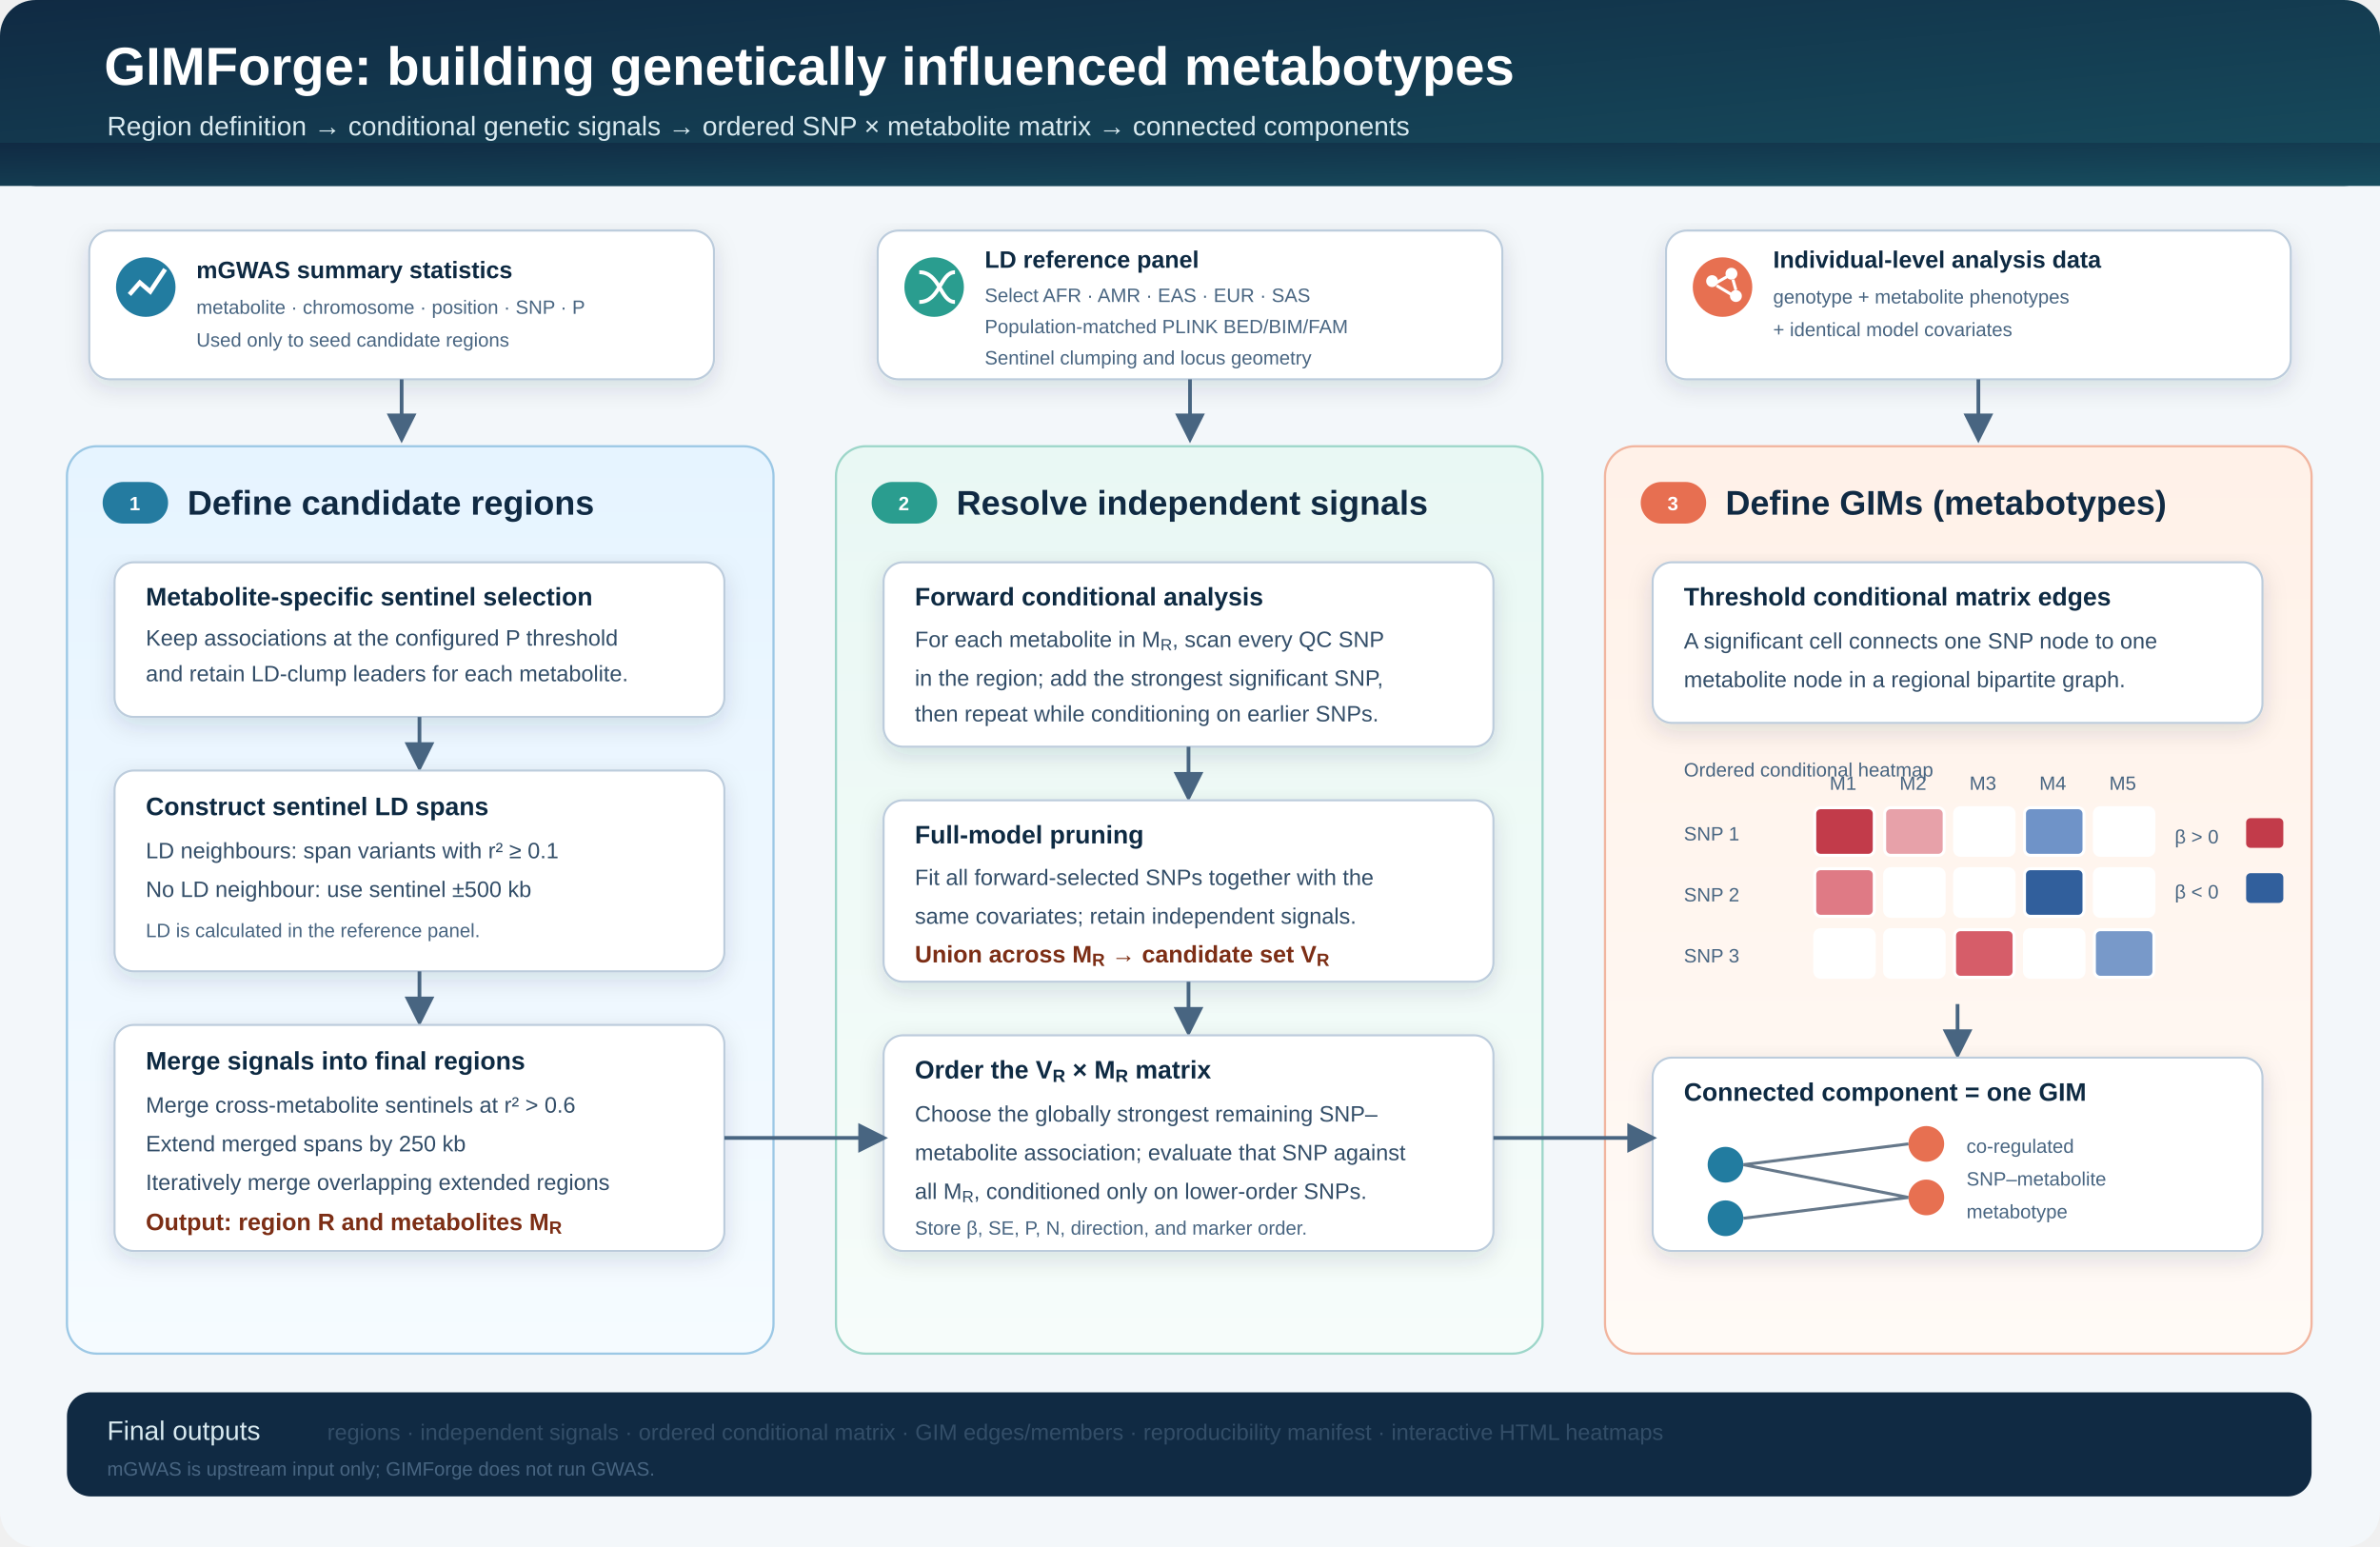
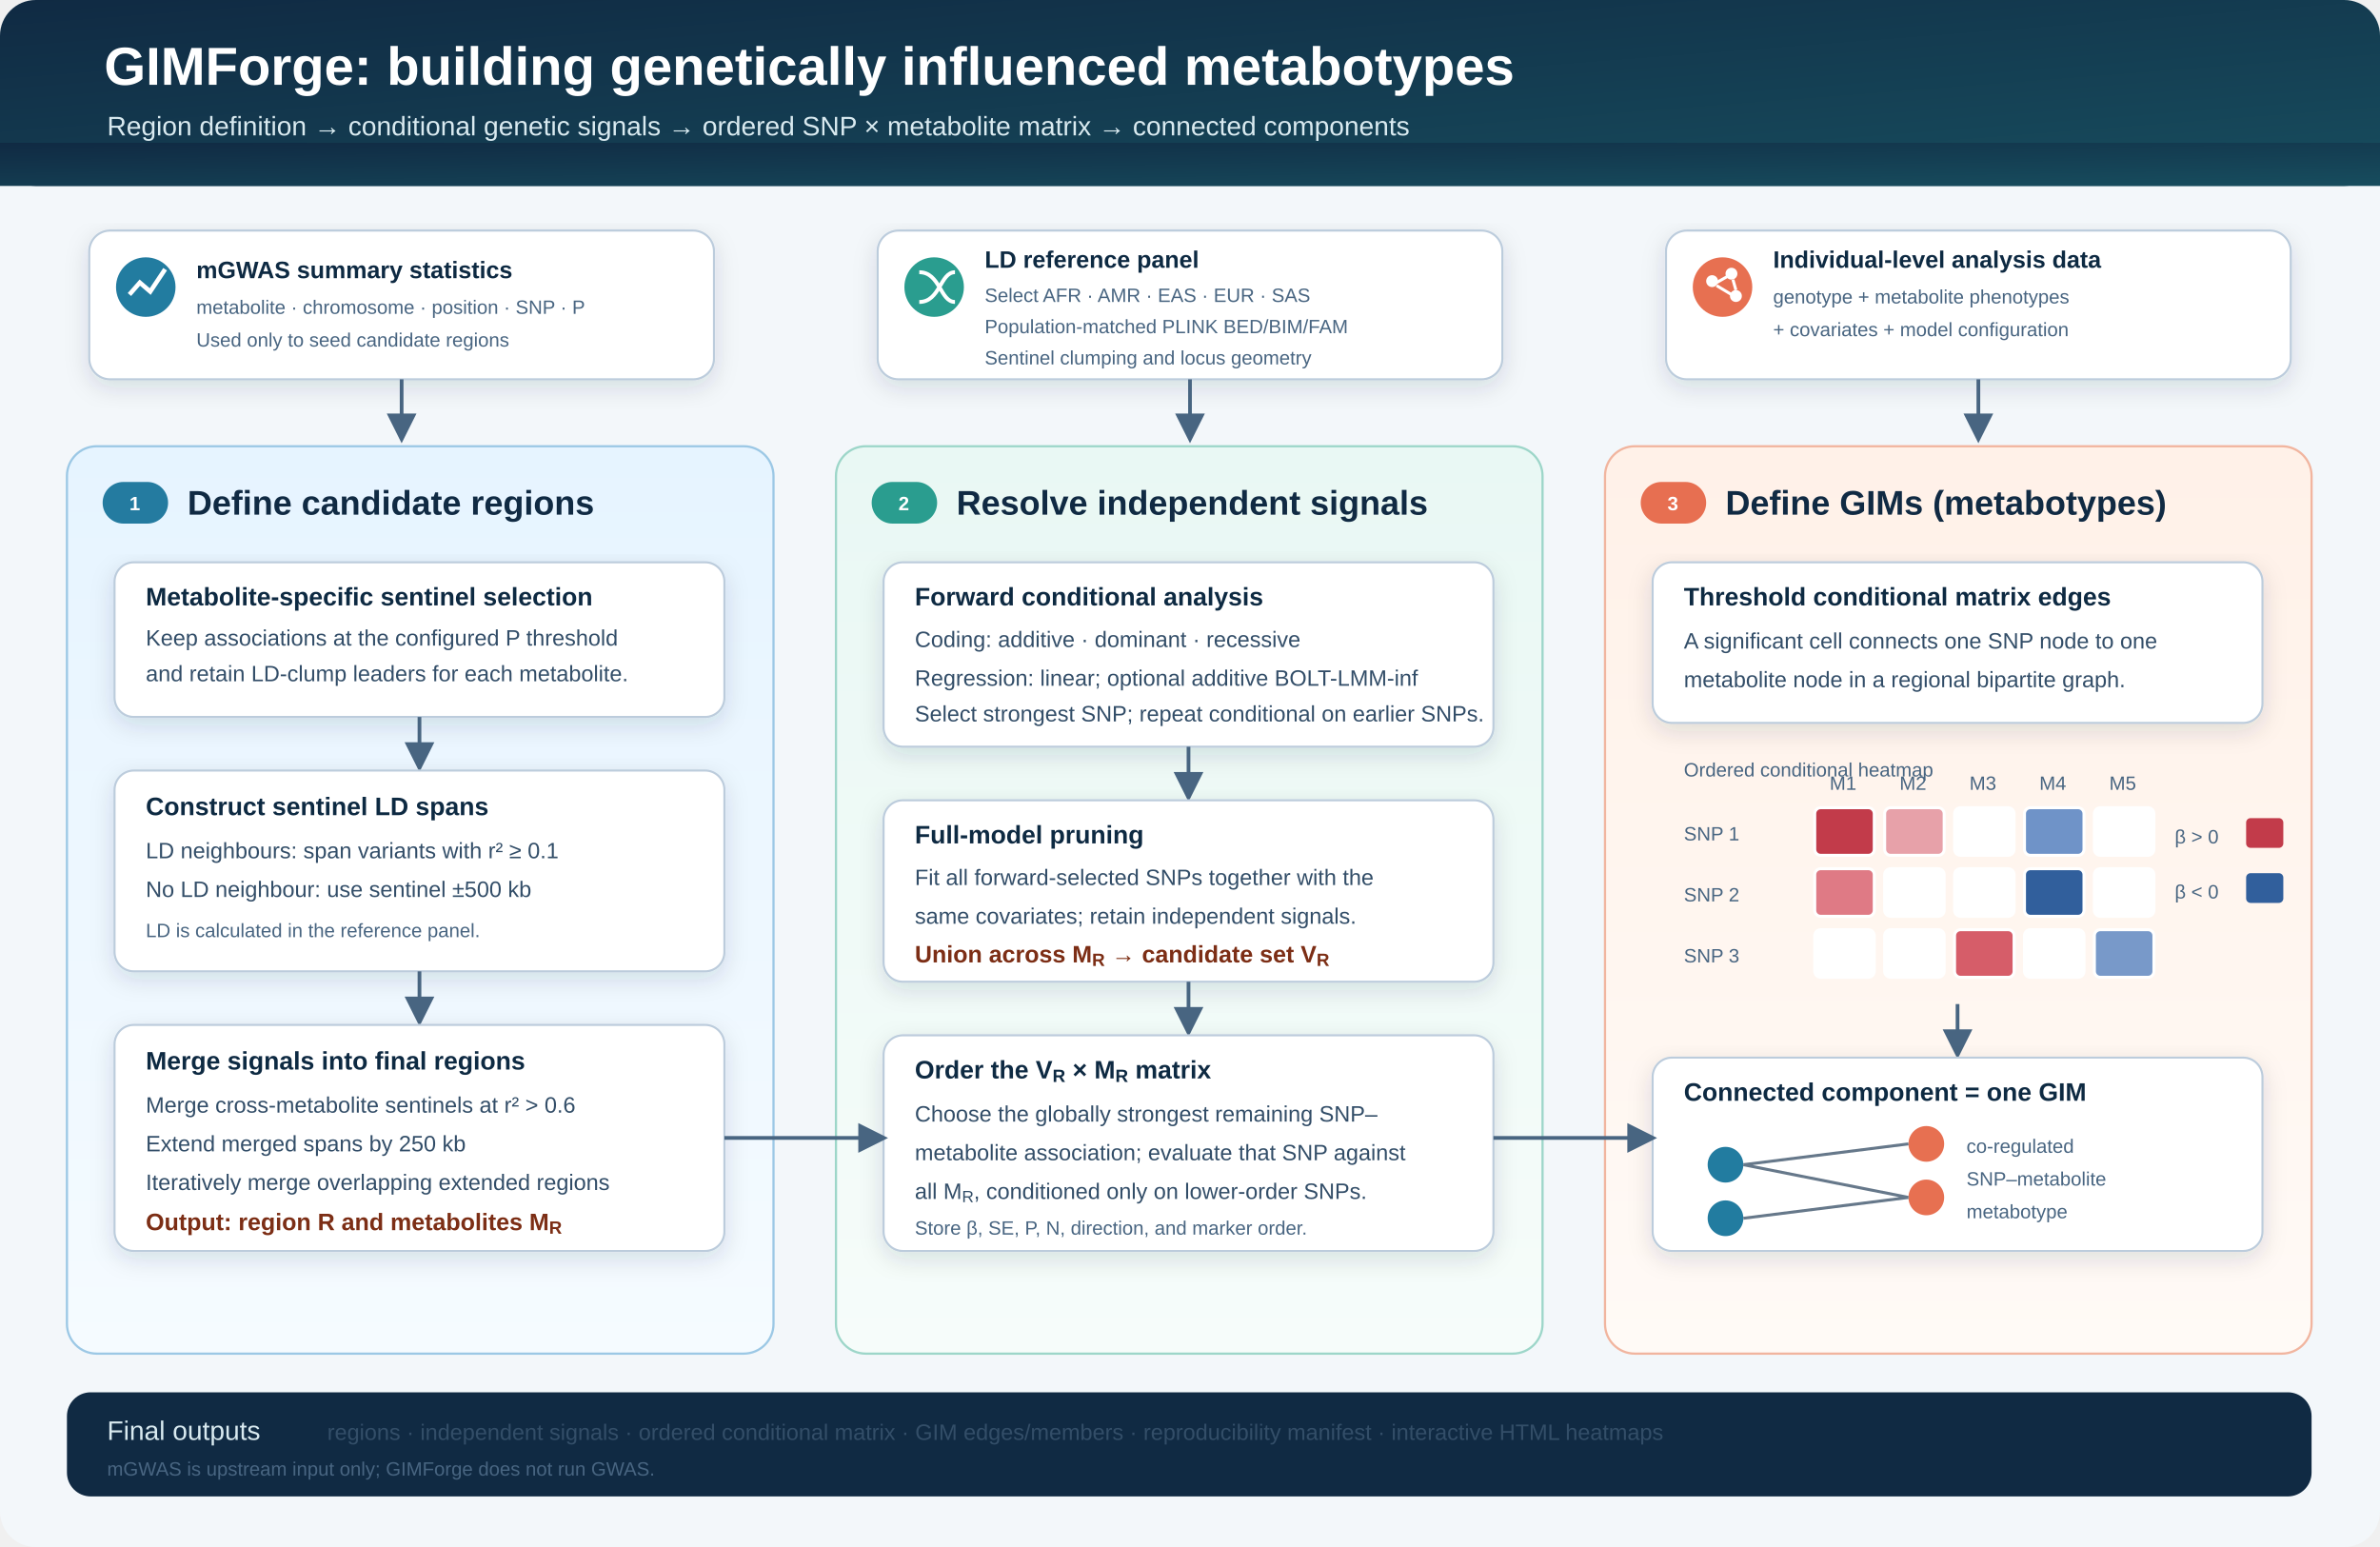
<svg xmlns="http://www.w3.org/2000/svg" width="1600" height="1040" viewBox="0 0 1600 1040" role="img" aria-labelledby="title desc">
  <defs>
    <linearGradient id="header" x1="0" y1="0" x2="1" y2="1">
      <stop offset="0" stop-color="#102a43" />
      <stop offset="1" stop-color="#174d5e" />
    </linearGradient>
    <linearGradient id="regionLane" x1="0" y1="0" x2="0" y2="1">
      <stop offset="0" stop-color="#e6f4ff" />
      <stop offset="1" stop-color="#f5fbff" />
    </linearGradient>
    <linearGradient id="conditionLane" x1="0" y1="0" x2="0" y2="1">
      <stop offset="0" stop-color="#e9f8f4" />
      <stop offset="1" stop-color="#f6fcfa" />
    </linearGradient>
    <linearGradient id="gimLane" x1="0" y1="0" x2="0" y2="1">
      <stop offset="0" stop-color="#fff1e8" />
      <stop offset="1" stop-color="#fffaf6" />
    </linearGradient>
    <filter id="shadow" x="-10%" y="-10%" width="120%" height="130%">
      <feDropShadow dx="0" dy="5" stdDeviation="8" flood-color="#102a43" flood-opacity=".13" />
    </filter>
    <marker id="arrow" viewBox="0 0 10 10" refX="8.5" refY="5" markerWidth="8" markerHeight="8" orient="auto-start-reverse">
      <path d="M 0 0 L 10 5 L 0 10 z" fill="#486581" />
    </marker>
    <style>
      .title { font: 700 36px Arial, sans-serif; fill: #fff; }
      .subtitle { font: 400 18px Arial, sans-serif; fill: #d9eaf0; }
      .lane-title { font: 700 23px Arial, sans-serif; fill: #102a43; }
      .step { font: 700 17px Arial, sans-serif; fill: #102a43; }
      .body { font: 400 15px Arial, sans-serif; fill: #334e68; }
      .small { font: 400 13px Arial, sans-serif; fill: #486581; }
      .input-title { font: 700 16px Arial, sans-serif; fill: #102a43; }
      .input-body { font: 400 13px Arial, sans-serif; fill: #486581; }
      .badge { font: 700 13px Arial, sans-serif; fill: #fff; }
      .formula { font: 700 16px Arial, sans-serif; fill: #7c2d12; }
      .card { fill: #fff; stroke: #bcccdc; stroke-width: 1.4; }
      .arrow { fill: none; stroke: #486581; stroke-width: 2.5; marker-end: url(#arrow); }
    </style>
  </defs>
  <rect width="1600" height="1040" rx="24" fill="#f3f7fa" />
  <rect x="0" y="0" width="1600" height="125" rx="24" fill="url(#header)" />
  <rect x="0" y="96" width="1600" height="29" fill="url(#header)" />
  <text class="title" x="70" y="57">GIMForge: building genetically influenced metabotypes</text>
  <text class="subtitle" x="72" y="91">Region definition → conditional genetic signals → ordered SNP × metabolite matrix → connected components</text>
  <g filter="url(#shadow)">
    <rect class="card" x="60" y="155" width="420" height="100" rx="14" />
    <circle cx="98" cy="193" r="20" fill="#247ba0" />
    <path d="M87 198 L94 190 L101 196 L111 181" fill="none" stroke="#fff" stroke-width="3" />
    <text class="input-title" x="132" y="187">mGWAS summary statistics</text>
    <text class="input-body" x="132" y="211">metabolite · chromosome · position · SNP · P</text>
    <text class="input-body" x="132" y="233">Used only to seed candidate regions</text>
  </g>
  <g filter="url(#shadow)">
    <rect class="card" x="590" y="155" width="420" height="100" rx="14" />
    <circle cx="628" cy="193" r="20" fill="#2a9d8f" />
    <path d="M618 183 C632 183 632 203 642 203 M618 203 C632 203 632 183 642 183" fill="none" stroke="#fff" stroke-width="2.6" />
    <text class="input-title" x="662" y="180">LD reference panel</text>
    <text class="input-body" x="662" y="203">Select AFR · AMR · EAS · EUR · SAS</text>
    <text class="input-body" x="662" y="224">Population-matched PLINK BED/BIM/FAM</text>
    <text class="input-body" x="662" y="245">Sentinel clumping and locus geometry</text>
  </g>
  <g filter="url(#shadow)">
    <rect class="card" x="1120" y="155" width="420" height="100" rx="14" />
    <circle cx="1158" cy="193" r="20" fill="#e76f51" />
    <circle cx="1151" cy="189" r="4" fill="#fff" />
    <circle cx="1164" cy="184" r="4" fill="#fff" />
    <circle cx="1167" cy="199" r="4" fill="#fff" />
    <path d="M1154 190 L1161 186 M1165 188 L1167 195 M1154 192 L1164 198" stroke="#fff" stroke-width="2" />
    <text class="input-title" x="1192" y="180">Individual-level analysis data</text>
    <text class="input-body" x="1192" y="204">genotype + metabolite phenotypes</text>
-     <text class="input-body" x="1192" y="226">+ identical model covariates</text>
+     <text class="input-body" x="1192" y="226">+ covariates + model configuration</text>
  </g>
  <path class="arrow" d="M270 255 L270 295" />
  <path class="arrow" d="M800 255 L800 295" />
  <path class="arrow" d="M1330 255 L1330 295" />
  <rect x="45" y="300" width="475" height="610" rx="20" fill="url(#regionLane)" stroke="#9cc8e5" stroke-width="1.5" />
  <rect x="562" y="300" width="475" height="610" rx="20" fill="url(#conditionLane)" stroke="#9dd6c9" stroke-width="1.5" />
  <rect x="1079" y="300" width="475" height="610" rx="20" fill="url(#gimLane)" stroke="#f1b59f" stroke-width="1.5" />
  <rect x="69" y="324" width="44" height="28" rx="14" fill="#247ba0" />
  <text class="badge" x="87" y="343">1</text>
  <text class="lane-title" x="126" y="346">Define candidate regions</text>
  <g filter="url(#shadow)">
    <rect class="card" x="77" y="378" width="410" height="104" rx="13" />
    <text class="step" x="98" y="407">Metabolite-specific sentinel selection</text>
    <text class="body" x="98" y="434">Keep associations at the configured P threshold</text>
    <text class="body" x="98" y="458">and retain LD-clump leaders for each metabolite.</text>
  </g>
  <path class="arrow" d="M282 482 L282 516" />
  <g filter="url(#shadow)">
    <rect class="card" x="77" y="518" width="410" height="135" rx="13" />
    <text class="step" x="98" y="548">Construct sentinel LD spans</text>
    <text class="body" x="98" y="577">LD neighbours: span variants with r² ≥ 0.1</text>
    <text class="body" x="98" y="603">No LD neighbour: use sentinel ±500 kb</text>
    <text class="small" x="98" y="630">LD is calculated in the reference panel.</text>
  </g>
  <path class="arrow" d="M282 653 L282 687" />
  <g filter="url(#shadow)">
    <rect class="card" x="77" y="689" width="410" height="152" rx="13" />
    <text class="step" x="98" y="719">Merge signals into final regions</text>
    <text class="body" x="98" y="748">Merge cross-metabolite sentinels at r² &gt; 0.6</text>
    <text class="body" x="98" y="774">Extend merged spans by 250 kb</text>
    <text class="body" x="98" y="800">Iteratively merge overlapping extended regions</text>
    <text class="formula" x="98" y="827">Output: region R and metabolites M<tspan baseline-shift="sub" font-size="12">R</tspan>
    </text>
  </g>
  <rect x="586" y="324" width="44" height="28" rx="14" fill="#2a9d8f" />
  <text class="badge" x="604" y="343">2</text>
  <text class="lane-title" x="643" y="346">Resolve independent signals</text>
  <g filter="url(#shadow)">
    <rect class="card" x="594" y="378" width="410" height="124" rx="13" />
    <text class="step" x="615" y="407">Forward conditional analysis</text>
-     <text class="body" x="615" y="435">For each metabolite in M<tspan baseline-shift="sub" font-size="11">R</tspan>, scan every QC SNP</text>
-     <text class="body" x="615" y="461">in the region; add the strongest significant SNP,</text>
-     <text class="body" x="615" y="485">then repeat while conditioning on earlier SNPs.</text>
+     <text class="body" x="615" y="435">Coding: additive · dominant · recessive</text>
+     <text class="body" x="615" y="461">Regression: linear; optional additive BOLT-LMM-inf</text>
+     <text class="body" x="615" y="485">Select strongest SNP; repeat conditional on earlier SNPs.</text>
  </g>
  <path class="arrow" d="M799 502 L799 536" />
  <g filter="url(#shadow)">
    <rect class="card" x="594" y="538" width="410" height="122" rx="13" />
    <text class="step" x="615" y="567">Full-model pruning</text>
    <text class="body" x="615" y="595">Fit all forward-selected SNPs together with the</text>
    <text class="body" x="615" y="621">same covariates; retain independent signals.</text>
    <text class="formula" x="615" y="647">Union across M<tspan baseline-shift="sub" font-size="12">R</tspan> → candidate set V<tspan baseline-shift="sub" font-size="12">R</tspan>
    </text>
  </g>
  <path class="arrow" d="M799 660 L799 694" />
  <g filter="url(#shadow)">
    <rect class="card" x="594" y="696" width="410" height="145" rx="13" />
    <text class="step" x="615" y="725">Order the V<tspan baseline-shift="sub" font-size="12">R</tspan> × M<tspan baseline-shift="sub" font-size="12">R</tspan> matrix</text>
    <text class="body" x="615" y="754">Choose the globally strongest remaining SNP–</text>
    <text class="body" x="615" y="780">metabolite association; evaluate that SNP against</text>
    <text class="body" x="615" y="806">all M<tspan baseline-shift="sub" font-size="11">R</tspan>, conditioned only on lower-order SNPs.</text>
    <text class="small" x="615" y="830">Store β, SE, P, N, direction, and marker order.</text>
  </g>
  <rect x="1103" y="324" width="44" height="28" rx="14" fill="#e76f51" />
  <text class="badge" x="1121" y="343">3</text>
  <text class="lane-title" x="1160" y="346">Define GIMs (metabotypes)</text>
  <g filter="url(#shadow)">
    <rect class="card" x="1111" y="378" width="410" height="108" rx="13" />
    <text class="step" x="1132" y="407">Threshold conditional matrix edges</text>
    <text class="body" x="1132" y="436">A significant cell connects one SNP node to one</text>
    <text class="body" x="1132" y="462">metabolite node in a regional bipartite graph.</text>
  </g>
  <text class="small" x="1132" y="522">Ordered conditional heatmap</text>
  <g transform="translate(1132,538)">
    <text class="small" x="98" y="-7">M1</text>
    <text class="small" x="145" y="-7">M2</text>
    <text class="small" x="192" y="-7">M3</text>
    <text class="small" x="239" y="-7">M4</text>
    <text class="small" x="286" y="-7">M5</text>
    <text class="small" x="0" y="27">SNP 1</text>
    <text class="small" x="0" y="68">SNP 2</text>
    <text class="small" x="0" y="109">SNP 3</text>
    <g stroke="#fff" stroke-width="2">
      <rect x="88" y="5" width="40" height="32" rx="4" fill="#c23b4a" />
      <rect x="135" y="5" width="40" height="32" rx="4" fill="#e7a1a9" />
      <rect x="182" y="5" width="40" height="32" rx="4" fill="#fff" />
      <rect x="229" y="5" width="40" height="32" rx="4" fill="#6f93c8" />
      <rect x="276" y="5" width="40" height="32" rx="4" fill="#fff" />
      <rect x="88" y="46" width="40" height="32" rx="4" fill="#df7a85" />
      <rect x="135" y="46" width="40" height="32" rx="4" fill="#fff" />
      <rect x="182" y="46" width="40" height="32" rx="4" fill="#fff" />
      <rect x="229" y="46" width="40" height="32" rx="4" fill="#315f9c" />
      <rect x="276" y="46" width="40" height="32" rx="4" fill="#fff" />
      <rect x="88" y="87" width="40" height="32" rx="4" fill="#fff" />
      <rect x="135" y="87" width="40" height="32" rx="4" fill="#fff" />
      <rect x="182" y="87" width="40" height="32" rx="4" fill="#d65d69" />
      <rect x="229" y="87" width="40" height="32" rx="4" fill="#fff" />
      <rect x="276" y="87" width="40" height="32" rx="4" fill="#7899c9" />
    </g>
    <text class="small" x="330" y="29">β &gt; 0</text>
    <rect x="378" y="12" width="25" height="20" rx="3" fill="#c23b4a" />
    <text class="small" x="330" y="66">β &lt; 0</text>
    <rect x="378" y="49" width="25" height="20" rx="3" fill="#315f9c" />
  </g>
  <path class="arrow" d="M1316 675 L1316 709" />
  <g filter="url(#shadow)">
    <rect class="card" x="1111" y="711" width="410" height="130" rx="13" />
    <text class="step" x="1132" y="740">Connected component = one GIM</text>
    <circle cx="1160" cy="783" r="12" fill="#247ba0" />
    <circle cx="1160" cy="819" r="12" fill="#247ba0" />
    <circle cx="1295" cy="769" r="12" fill="#e76f51" />
    <circle cx="1295" cy="805" r="12" fill="#e76f51" />
    <path d="M1172 783 L1283 769 M1172 783 L1283 805 M1172 819 L1283 805" stroke="#66788a" stroke-width="2" />
    <text class="small" x="1322" y="775">co-regulated</text>
    <text class="small" x="1322" y="797">SNP–metabolite</text>
    <text class="small" x="1322" y="819">metabotype</text>
  </g>
  <path class="arrow" d="M487 765 C530 765 544 765 594 765" />
  <path class="arrow" d="M1004 765 C1047 765 1064 765 1111 765" />
  <rect x="45" y="936" width="1509" height="70" rx="16" fill="#102a43" />
  <text class="subtitle" x="72" y="968">Final outputs</text>
  <text class="body" x="220" y="968" fill="#fff">regions · independent signals · ordered conditional matrix · GIM edges/members · reproducibility manifest · interactive HTML heatmaps</text>
  <text class="small" x="72" y="992" fill="#b8d7e2">mGWAS is upstream input only; GIMForge does not run GWAS.</text>
</svg>
